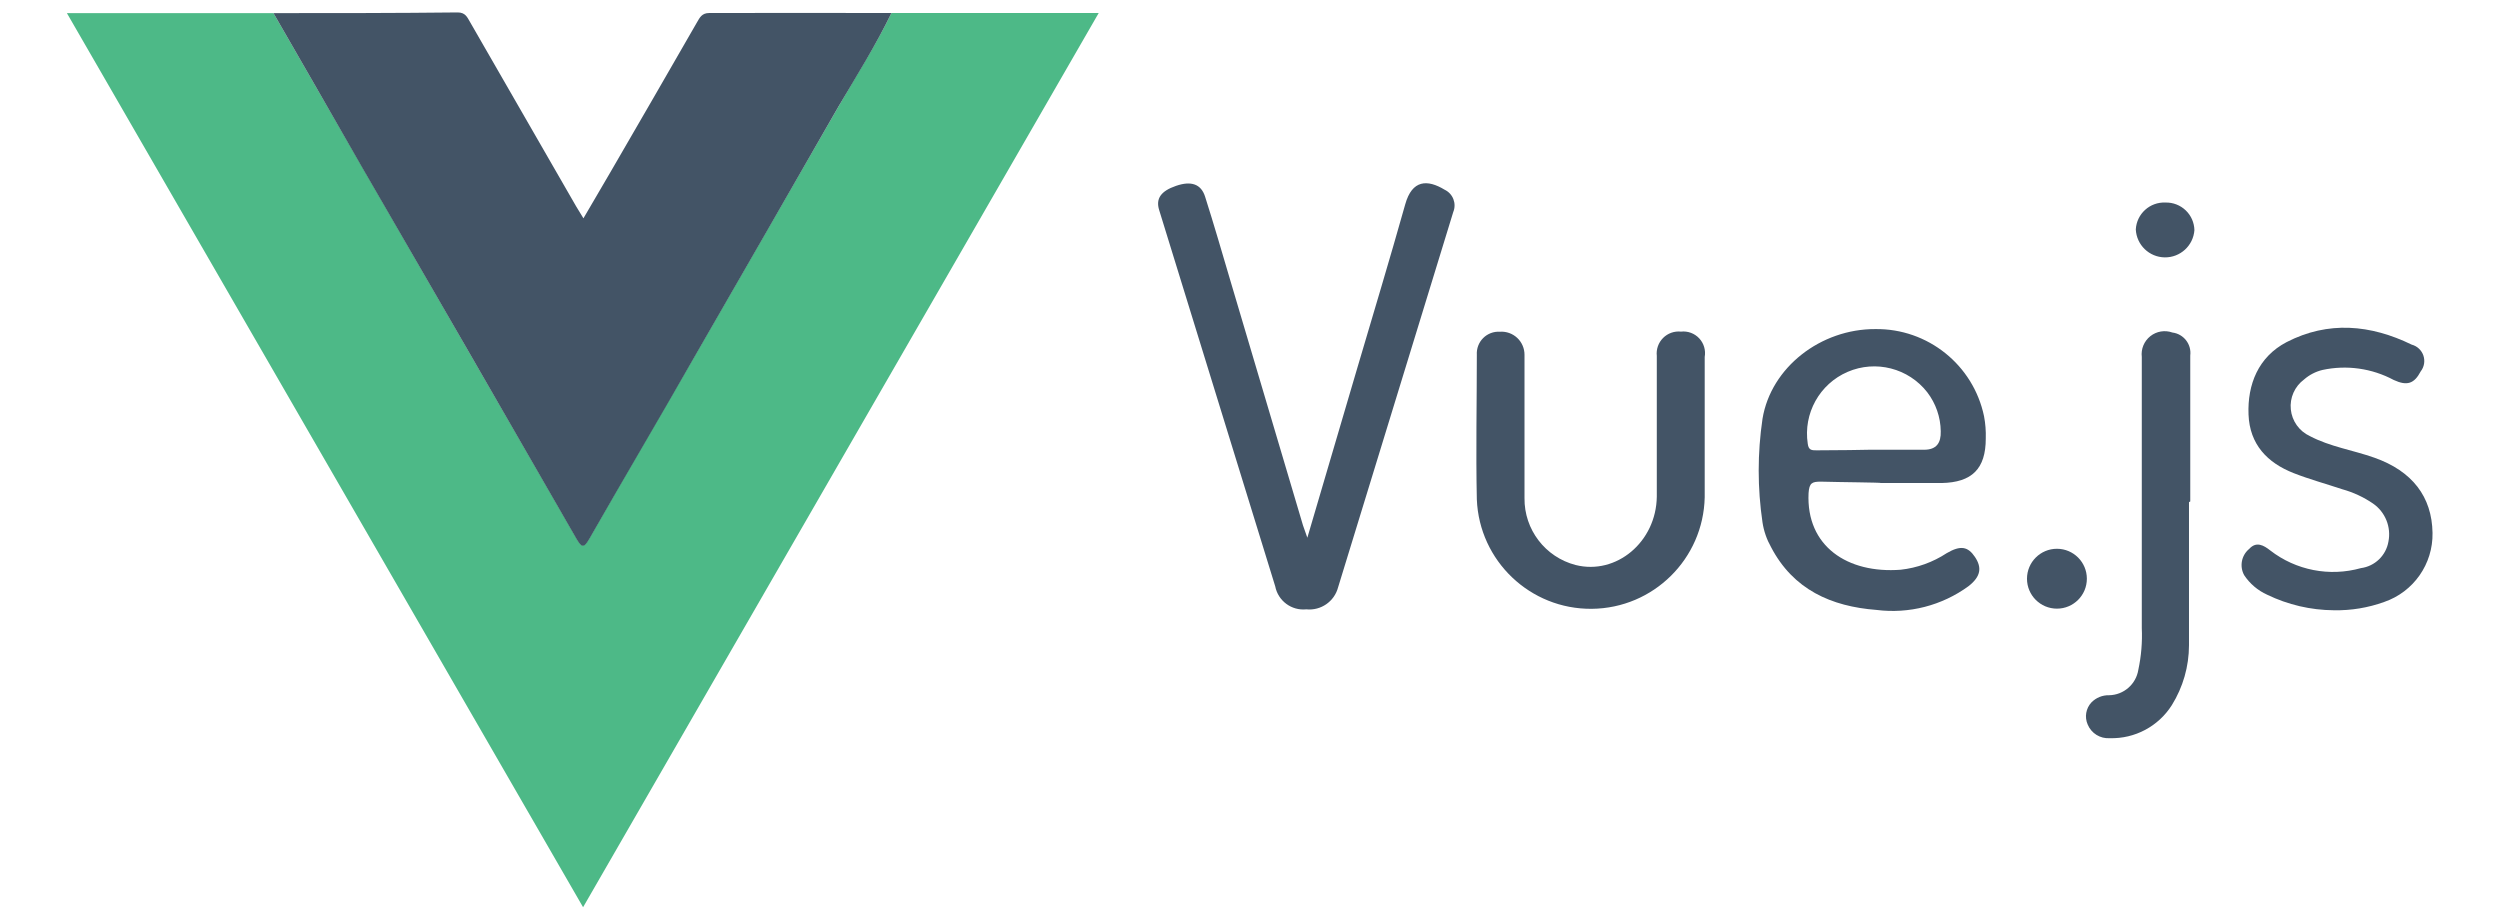
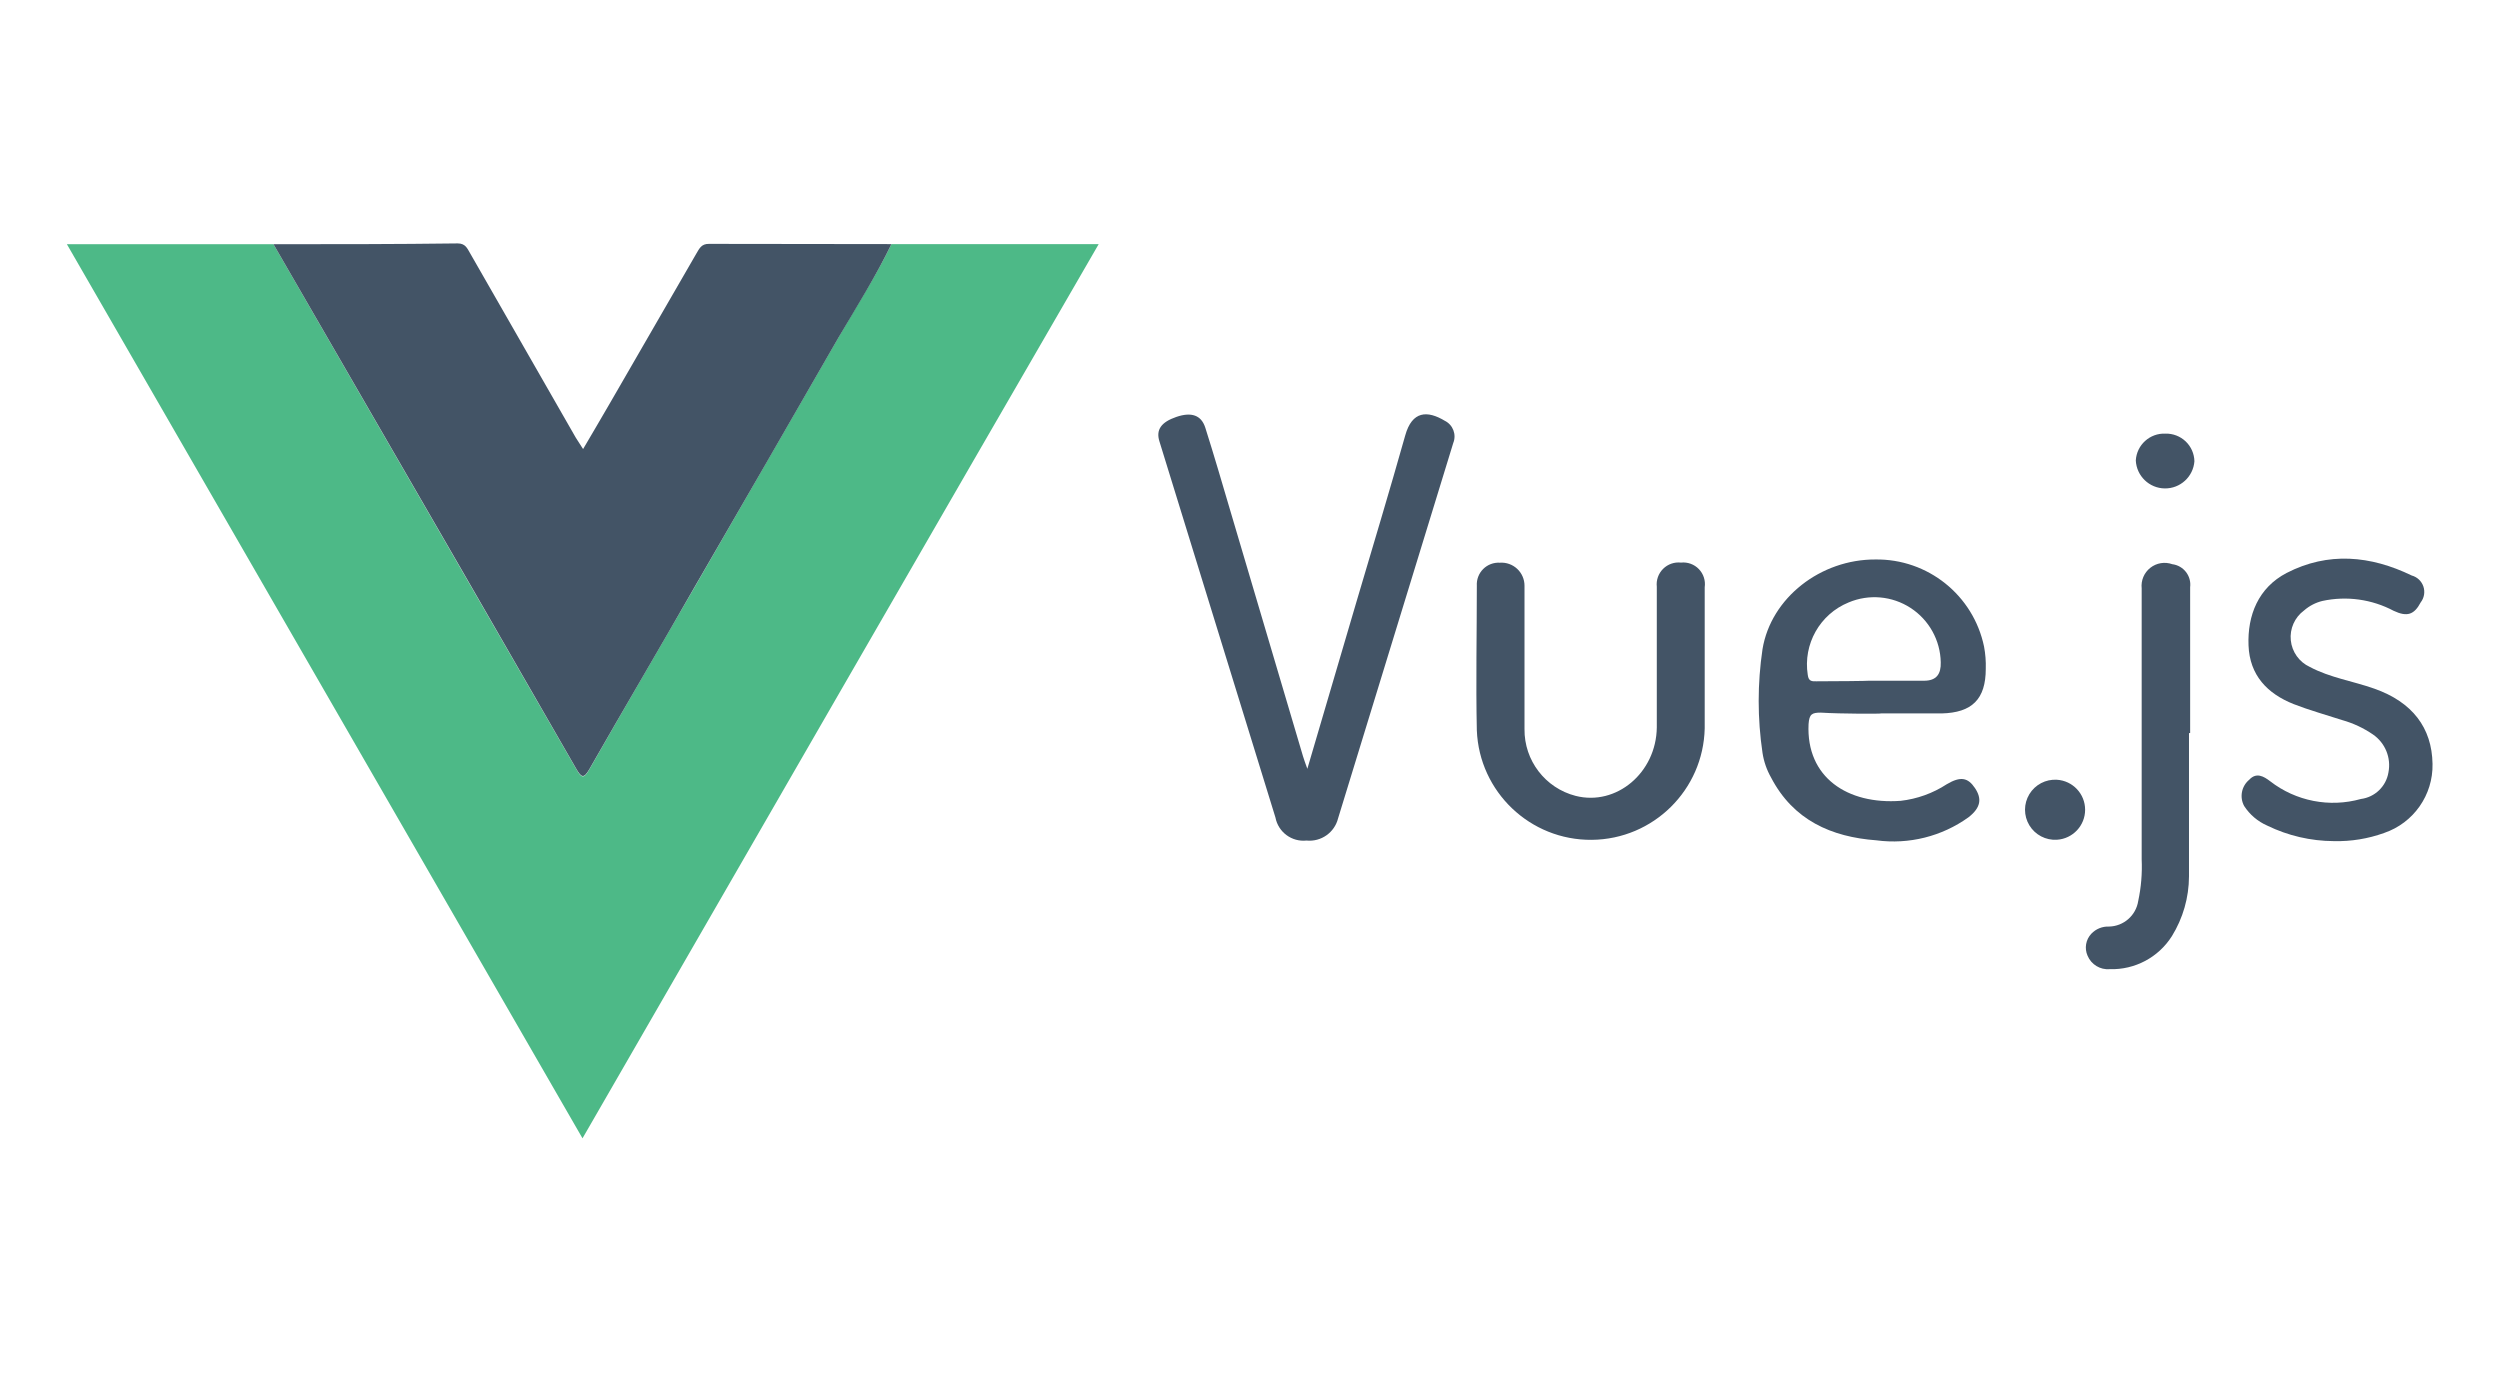
- <svg xmlns="http://www.w3.org/2000/svg" id="Layer_1" data-name="Layer 1" width="217.12" height="79.87" viewBox="0 0 217.12 79.87">
+ <svg xmlns="http://www.w3.org/2000/svg" id="Layer_1" data-name="Layer 1" width="217.12" height="120" viewBox="0 0 217.12 120">
  <g>
-     <path d="M77.42,1.13h18L50.64,78.79,5.81,1.14H23.75q3.83,6.62,7.63,13.23,9.35,16.19,18.68,32.37c.44.77.64.89,1.13,0,3-5.28,6.08-10.53,9.12-15.79Q66.57,20.11,72.82,9.25C74.37,6.55,76.06,3.93,77.42,1.13Z" style="fill: #4db987" />
-     <path d="M77.42,1.13c-1.36,2.8-3,5.42-4.6,8.12Q66.58,20.13,60.31,31c-3,5.26-6.11,10.51-9.12,15.79-.49.87-.69.75-1.13,0q-9.31-16.2-18.68-32.37Q27.57,7.76,23.75,1.14c5.33,0,10.65,0,16-.06.67,0,.83.42,1.07.83l9.21,16,.64,1.05c.82-1.41,1.59-2.71,2.34-4q3.77-6.49,7.51-13c.25-.43.43-.83,1.08-.83C66.85,1.12,72.14,1.12,77.42,1.13Z" style="fill: #435466" />
-     <path d="M113.54,46.7l4.3-14.61c1.41-4.78,2.85-9.54,4.2-14.34.6-2.15,1.93-2.18,3.43-1.27a1.51,1.51,0,0,1,.74,1.94q-5,16.29-10,32.59a2.58,2.58,0,0,1-2.76,1.91,2.49,2.49,0,0,1-2.7-2q-5.05-16.33-10.08-32.68c-.31-1,.16-1.65,1.47-2.1s2.17-.16,2.52.94c.77,2.42,1.48,4.87,2.2,7.31Q110,35,113.16,45.62C113.24,45.87,113.33,46.11,113.54,46.7Z" style="fill: #435466" />
-     <path d="M158.13,41.83c-.76,0-1,.11-1.06,1-.22,4.62,3.39,7,8,6.65a9.11,9.11,0,0,0,4-1.44c1.2-.7,1.84-.58,2.45.33s.53,1.69-.56,2.54a11.18,11.18,0,0,1-8,2.06c-3.91-.3-7.22-1.76-9.15-5.46a6.27,6.27,0,0,1-.74-2.14,30.78,30.78,0,0,1,0-9c.74-4.48,5.07-7.81,9.8-7.79a9.52,9.52,0,0,1,9.44,7.57,8.88,8.88,0,0,1,.15,1.93c0,2.63-1.19,3.82-3.84,3.87-1.75,0-3.5,0-5.25,0C163.38,41.9,159.88,41.88,158.13,41.83Zm4.18-2.77h4.79c1.08,0,1.48-.59,1.45-1.61a5.69,5.69,0,0,0-1.17-3.38A5.84,5.84,0,0,0,157,38.54c.07.57.36.57.76.57C159.27,39.11,162.31,39.07,162.31,39.06Z" style="fill: #435466" />
-     <path d="M148.05,37.36c0,1.94,0,3.88,0,5.82a9.9,9.9,0,0,1-19.79.19c-.09-4.19,0-8.38,0-12.56a1.89,1.89,0,0,1,2-2,2,2,0,0,1,2.14,2c0,4.15,0,8.3,0,12.45a5.93,5.93,0,0,0,4.44,5.81c3.53.89,7-2,7.05-5.94,0-4.08,0-8.15,0-12.22a1.91,1.91,0,0,1,2.1-2.11A1.88,1.88,0,0,1,148.05,31Z" style="fill: #435466" />
-     <path d="M202.69,53a13.5,13.5,0,0,1-5.79-1.35,4.72,4.72,0,0,1-2-1.7,1.82,1.82,0,0,1,.44-2.28c.62-.68,1.26-.31,1.82.13a8.92,8.92,0,0,0,7.88,1.54,2.8,2.8,0,0,0,2.39-2.3,3.25,3.25,0,0,0-1.34-3.31,9,9,0,0,0-2.67-1.24c-1.41-.47-2.84-.86-4.22-1.4-2.29-.9-3.82-2.49-3.92-5.09s.84-5,3.31-6.29c3.61-1.86,7.29-1.52,10.86.22a1.47,1.47,0,0,1,.78,2.33c-.56,1.06-1.17,1.28-2.34.74a9.06,9.06,0,0,0-6.19-.87,3.78,3.78,0,0,0-1.6.83,2.87,2.87,0,0,0,.5,4.91c1.76.93,3.75,1.22,5.61,1.88,3.29,1.16,5,3.39,5.05,6.53a6.22,6.22,0,0,1-4.2,6A12.17,12.17,0,0,1,202.69,53Z" style="fill: #435466" />
-     <path d="M190.11,43.61c0,4.14,0,8.29,0,12.43a9.88,9.88,0,0,1-1.49,5.2,6.17,6.17,0,0,1-5.39,2.87,1.93,1.93,0,0,1-1.92-1.19,1.77,1.77,0,0,1,.33-1.92,2.07,2.07,0,0,1,1.53-.62,2.62,2.62,0,0,0,2.54-2.21,14.26,14.26,0,0,0,.3-3.63V31a2,2,0,0,1,2.66-2.12,1.79,1.79,0,0,1,1.55,2c0,4.22,0,8.45,0,12.67Z" style="fill: #435466" />
-     <path d="M178.64,47.66a2.6,2.6,0,0,1,0,5.2,2.6,2.6,0,1,1,0-5.2Z" style="fill: #435466" />
-     <path d="M188.07,17.59a2.45,2.45,0,0,1,2.51,2.4,2.55,2.55,0,0,1-5.09-.06A2.47,2.47,0,0,1,188.07,17.59Z" style="fill: #435466" />
+     <path d="M77.42,21.2h18c-15,25.9-29.84,51.68-44.83,77.66L5.81,21.21H23.75l7.63,13.22q9.35,16.18,18.68,32.38c.44.76.64.88,1.13,0,3-5.28,6.08-10.53,9.12-15.79q6.25-10.86,12.51-21.72C74.37,26.62,76.06,24,77.42,21.2Z" style="fill: #4db987" />
+     <path d="M77.42,21.2c-1.36,2.8-3,5.42-4.6,8.12Q66.58,40.18,60.31,51c-3,5.26-6.11,10.51-9.12,15.79-.49.86-.69.74-1.13,0q-9.31-16.2-18.68-32.38L23.75,21.21c5.33,0,10.65,0,16-.07.67,0,.83.43,1.07.84L50,38l.64,1c.82-1.4,1.59-2.7,2.34-4q3.77-6.51,7.51-13c.25-.42.43-.83,1.08-.82C66.85,21.19,72.14,21.19,77.42,21.2Z" style="fill: #435466" />
+     <path d="M113.54,66.77l4.3-14.62c1.41-4.77,2.85-9.54,4.2-14.33.6-2.15,1.93-2.18,3.43-1.28a1.52,1.52,0,0,1,.74,1.94q-5,16.29-10,32.59A2.56,2.56,0,0,1,113.47,73a2.48,2.48,0,0,1-2.7-2q-5.05-16.35-10.08-32.68c-.31-1,.16-1.66,1.47-2.11s2.17-.16,2.52.94c.77,2.43,1.48,4.87,2.2,7.31q3.15,10.6,6.28,21.21C113.24,65.94,113.33,66.18,113.54,66.77Z" style="fill: #435466" />
+     <path d="M158.13,61.89c-.76,0-1,.12-1.06,1-.22,4.63,3.39,7,8,6.66a9.23,9.23,0,0,0,4-1.44c1.2-.71,1.84-.58,2.45.33s.53,1.69-.56,2.54a11.17,11.17,0,0,1-8,2c-3.91-.29-7.22-1.75-9.15-5.46a6.2,6.2,0,0,1-.74-2.14,30.71,30.71,0,0,1,0-9c.74-4.48,5.07-7.81,9.8-7.79a9.5,9.5,0,0,1,9.44,7.56,8.93,8.93,0,0,1,.15,1.93c0,2.64-1.19,3.82-3.84,3.88-1.75,0-3.5,0-5.25,0C163.38,62,159.88,62,158.13,61.89Zm4.18-2.77h4.79c1.08,0,1.48-.58,1.45-1.6a5.76,5.76,0,0,0-8-5.2A5.82,5.82,0,0,0,157,58.61c.07.57.36.57.76.56C159.27,59.17,162.31,59.14,162.31,59.12Z" style="fill: #435466" />
+     <path d="M148.05,57.42c0,1.95,0,3.89,0,5.83a9.9,9.9,0,0,1-19.79.18c-.09-4.18,0-8.37,0-12.56a1.89,1.89,0,0,1,2-2,2,2,0,0,1,2.14,2c0,4.15,0,8.3,0,12.45a5.92,5.92,0,0,0,4.44,5.8c3.53.9,7-2,7.05-5.94,0-4.07,0-8.14,0-12.22a1.9,1.9,0,0,1,2.1-2.1A1.88,1.88,0,0,1,148.05,51Z" style="fill: #435466" />
+     <path d="M202.69,73.05a13.35,13.35,0,0,1-5.79-1.35,4.58,4.58,0,0,1-2-1.7,1.83,1.83,0,0,1,.44-2.28c.62-.67,1.26-.3,1.82.13a8.92,8.92,0,0,0,7.88,1.54,2.78,2.78,0,0,0,2.39-2.3,3.24,3.24,0,0,0-1.34-3.3,9.06,9.06,0,0,0-2.67-1.25c-1.41-.46-2.84-.85-4.22-1.39-2.29-.91-3.82-2.5-3.92-5.1s.84-5,3.31-6.29c3.61-1.86,7.29-1.51,10.86.22a1.48,1.48,0,0,1,.78,2.34c-.56,1.06-1.17,1.28-2.34.73a9.11,9.11,0,0,0-6.19-.86,3.78,3.78,0,0,0-1.6.83,2.86,2.86,0,0,0,.5,4.9c1.76.94,3.75,1.23,5.61,1.89,3.29,1.16,5,3.39,5.05,6.53a6.2,6.2,0,0,1-4.2,6A12,12,0,0,1,202.69,73.05Z" style="fill: #435466" />
+     <path d="M190.11,63.67c0,4.15,0,8.29,0,12.44a9.93,9.93,0,0,1-1.49,5.2,6.16,6.16,0,0,1-5.39,2.86A1.91,1.91,0,0,1,181.3,83a1.75,1.75,0,0,1,.33-1.91,2,2,0,0,1,1.53-.62,2.62,2.62,0,0,0,2.54-2.22,14.22,14.22,0,0,0,.3-3.62V51.1A2,2,0,0,1,188.66,49a1.79,1.79,0,0,1,1.55,2c0,4.22,0,8.44,0,12.66Z" style="fill: #435466" />
+     <path d="M178.64,67.72a2.61,2.61,0,0,1,0,5.21,2.61,2.61,0,1,1,0-5.21Z" style="fill: #435466" />
+     <path d="M188.07,37.66a2.45,2.45,0,0,1,2.51,2.4,2.55,2.55,0,0,1-5.09-.07A2.47,2.47,0,0,1,188.07,37.66Z" style="fill: #435466" />
  </g>
</svg>
